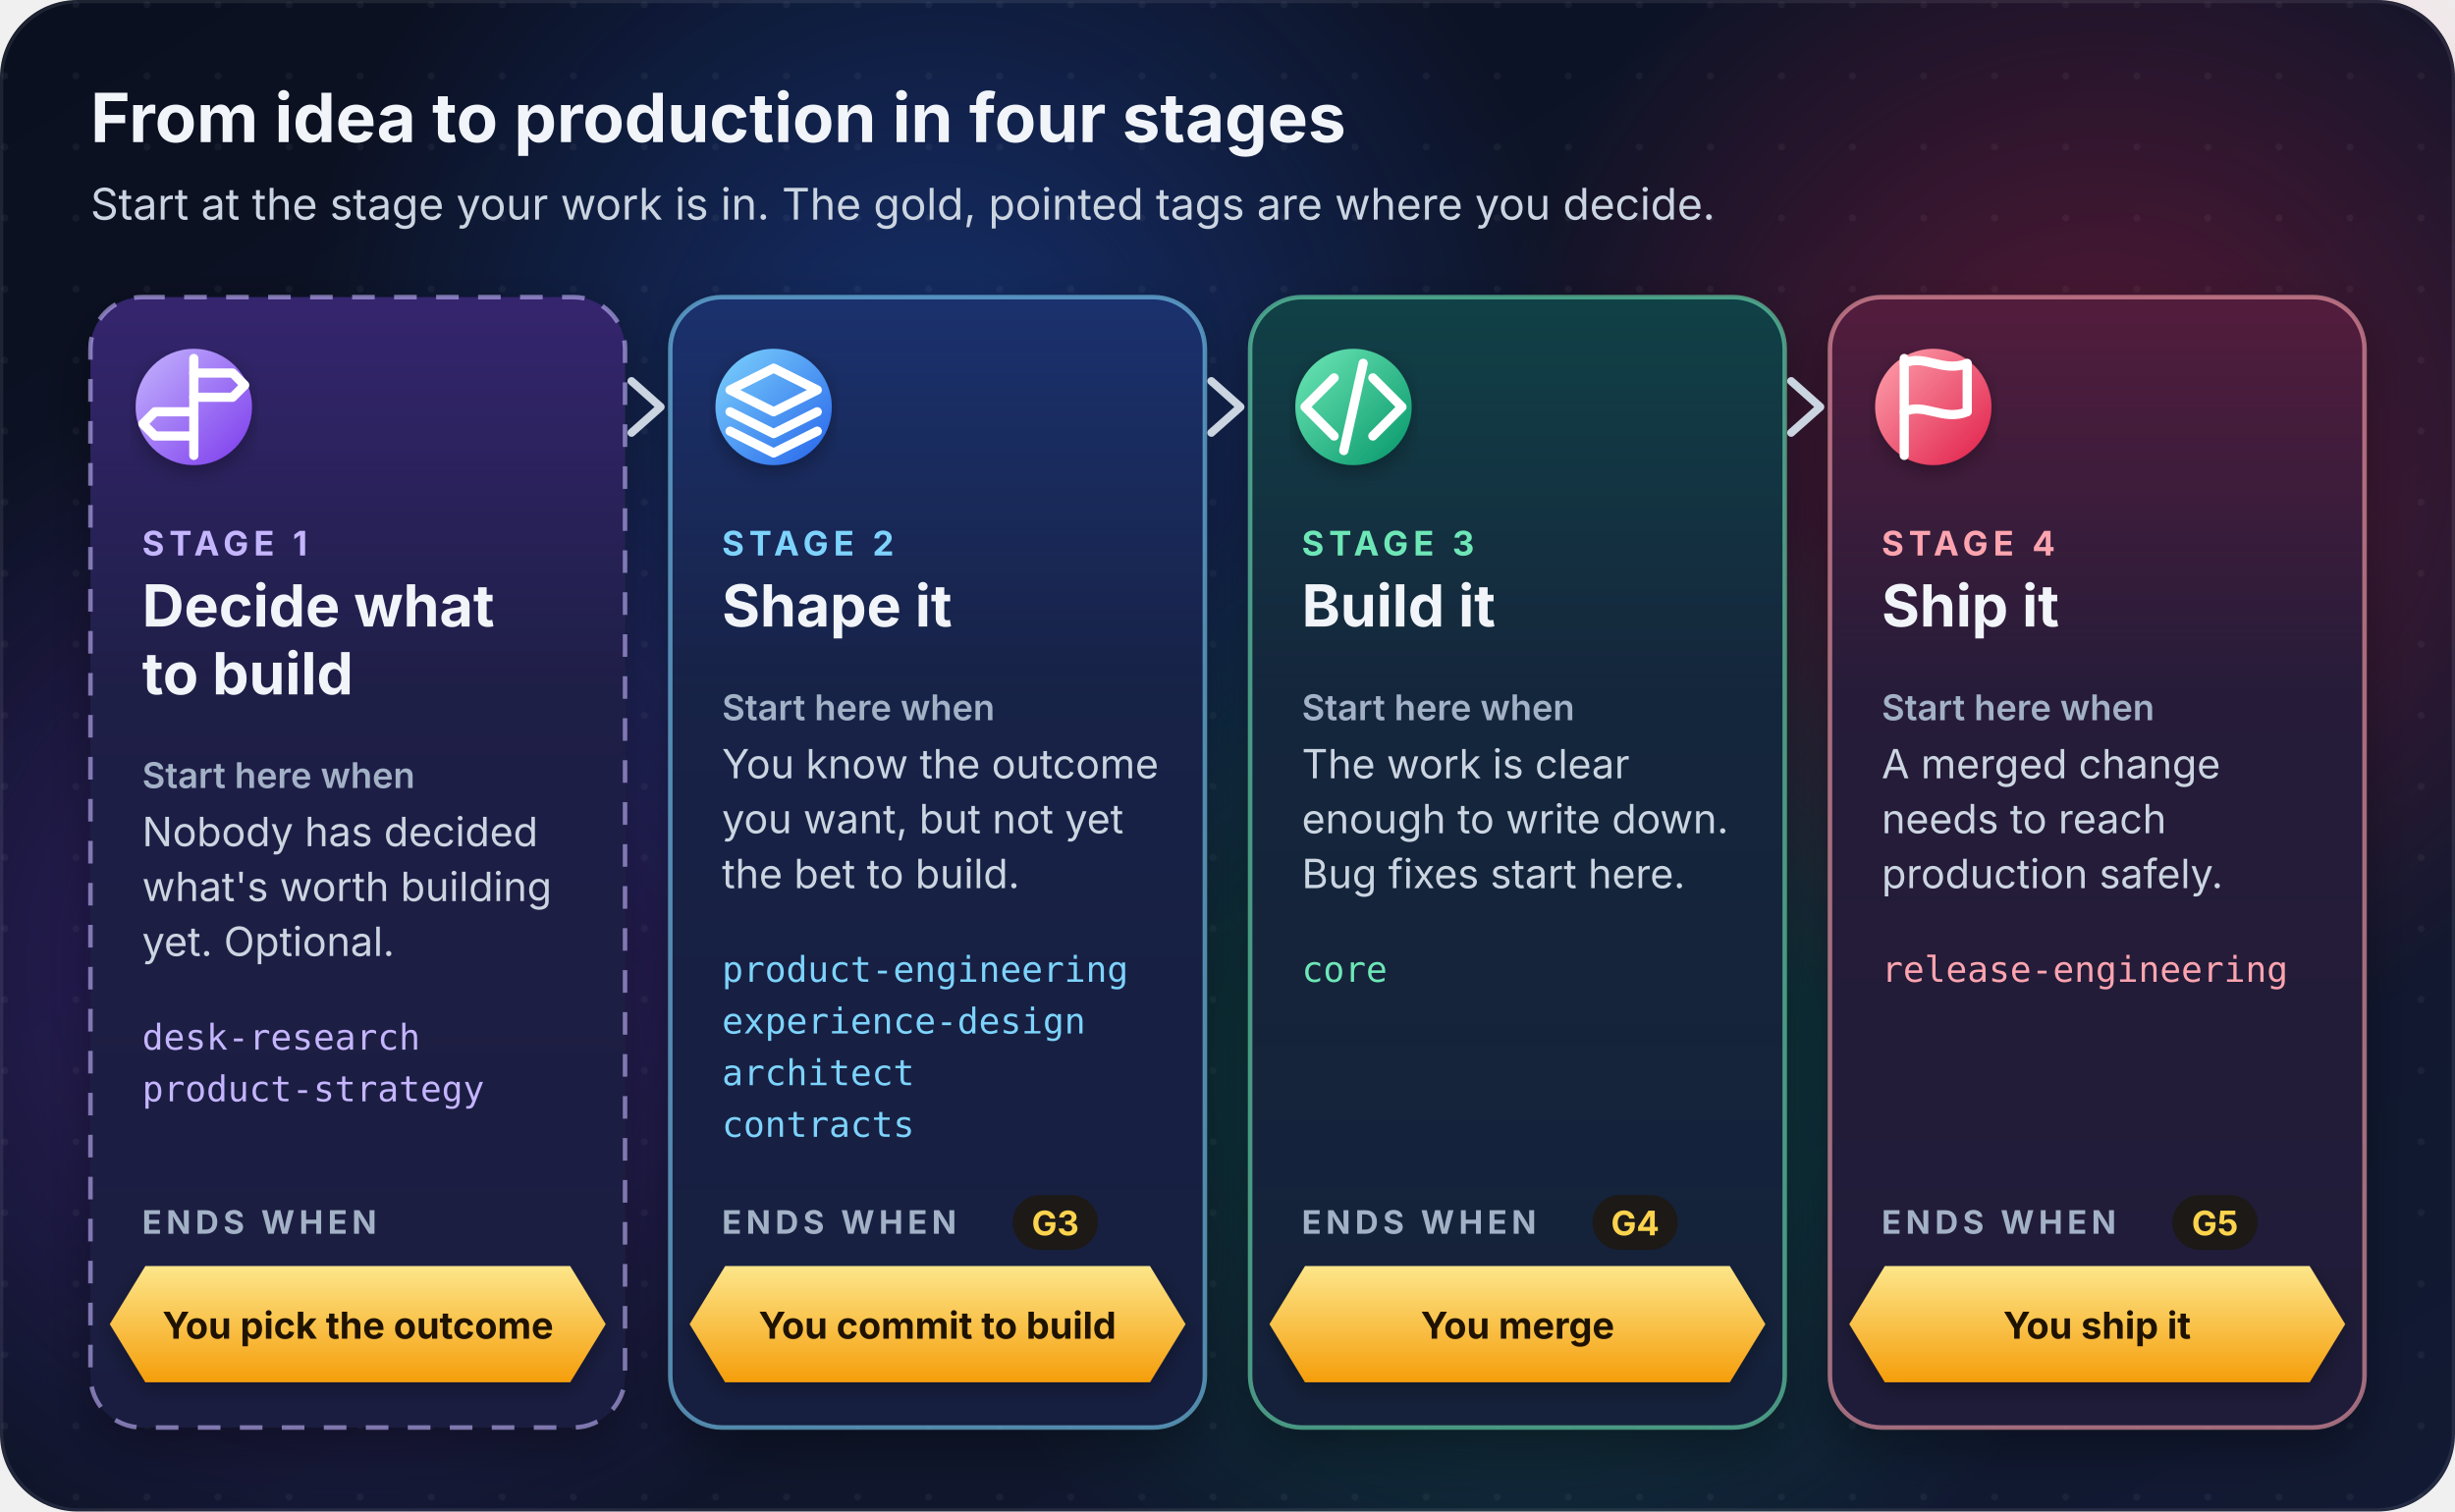
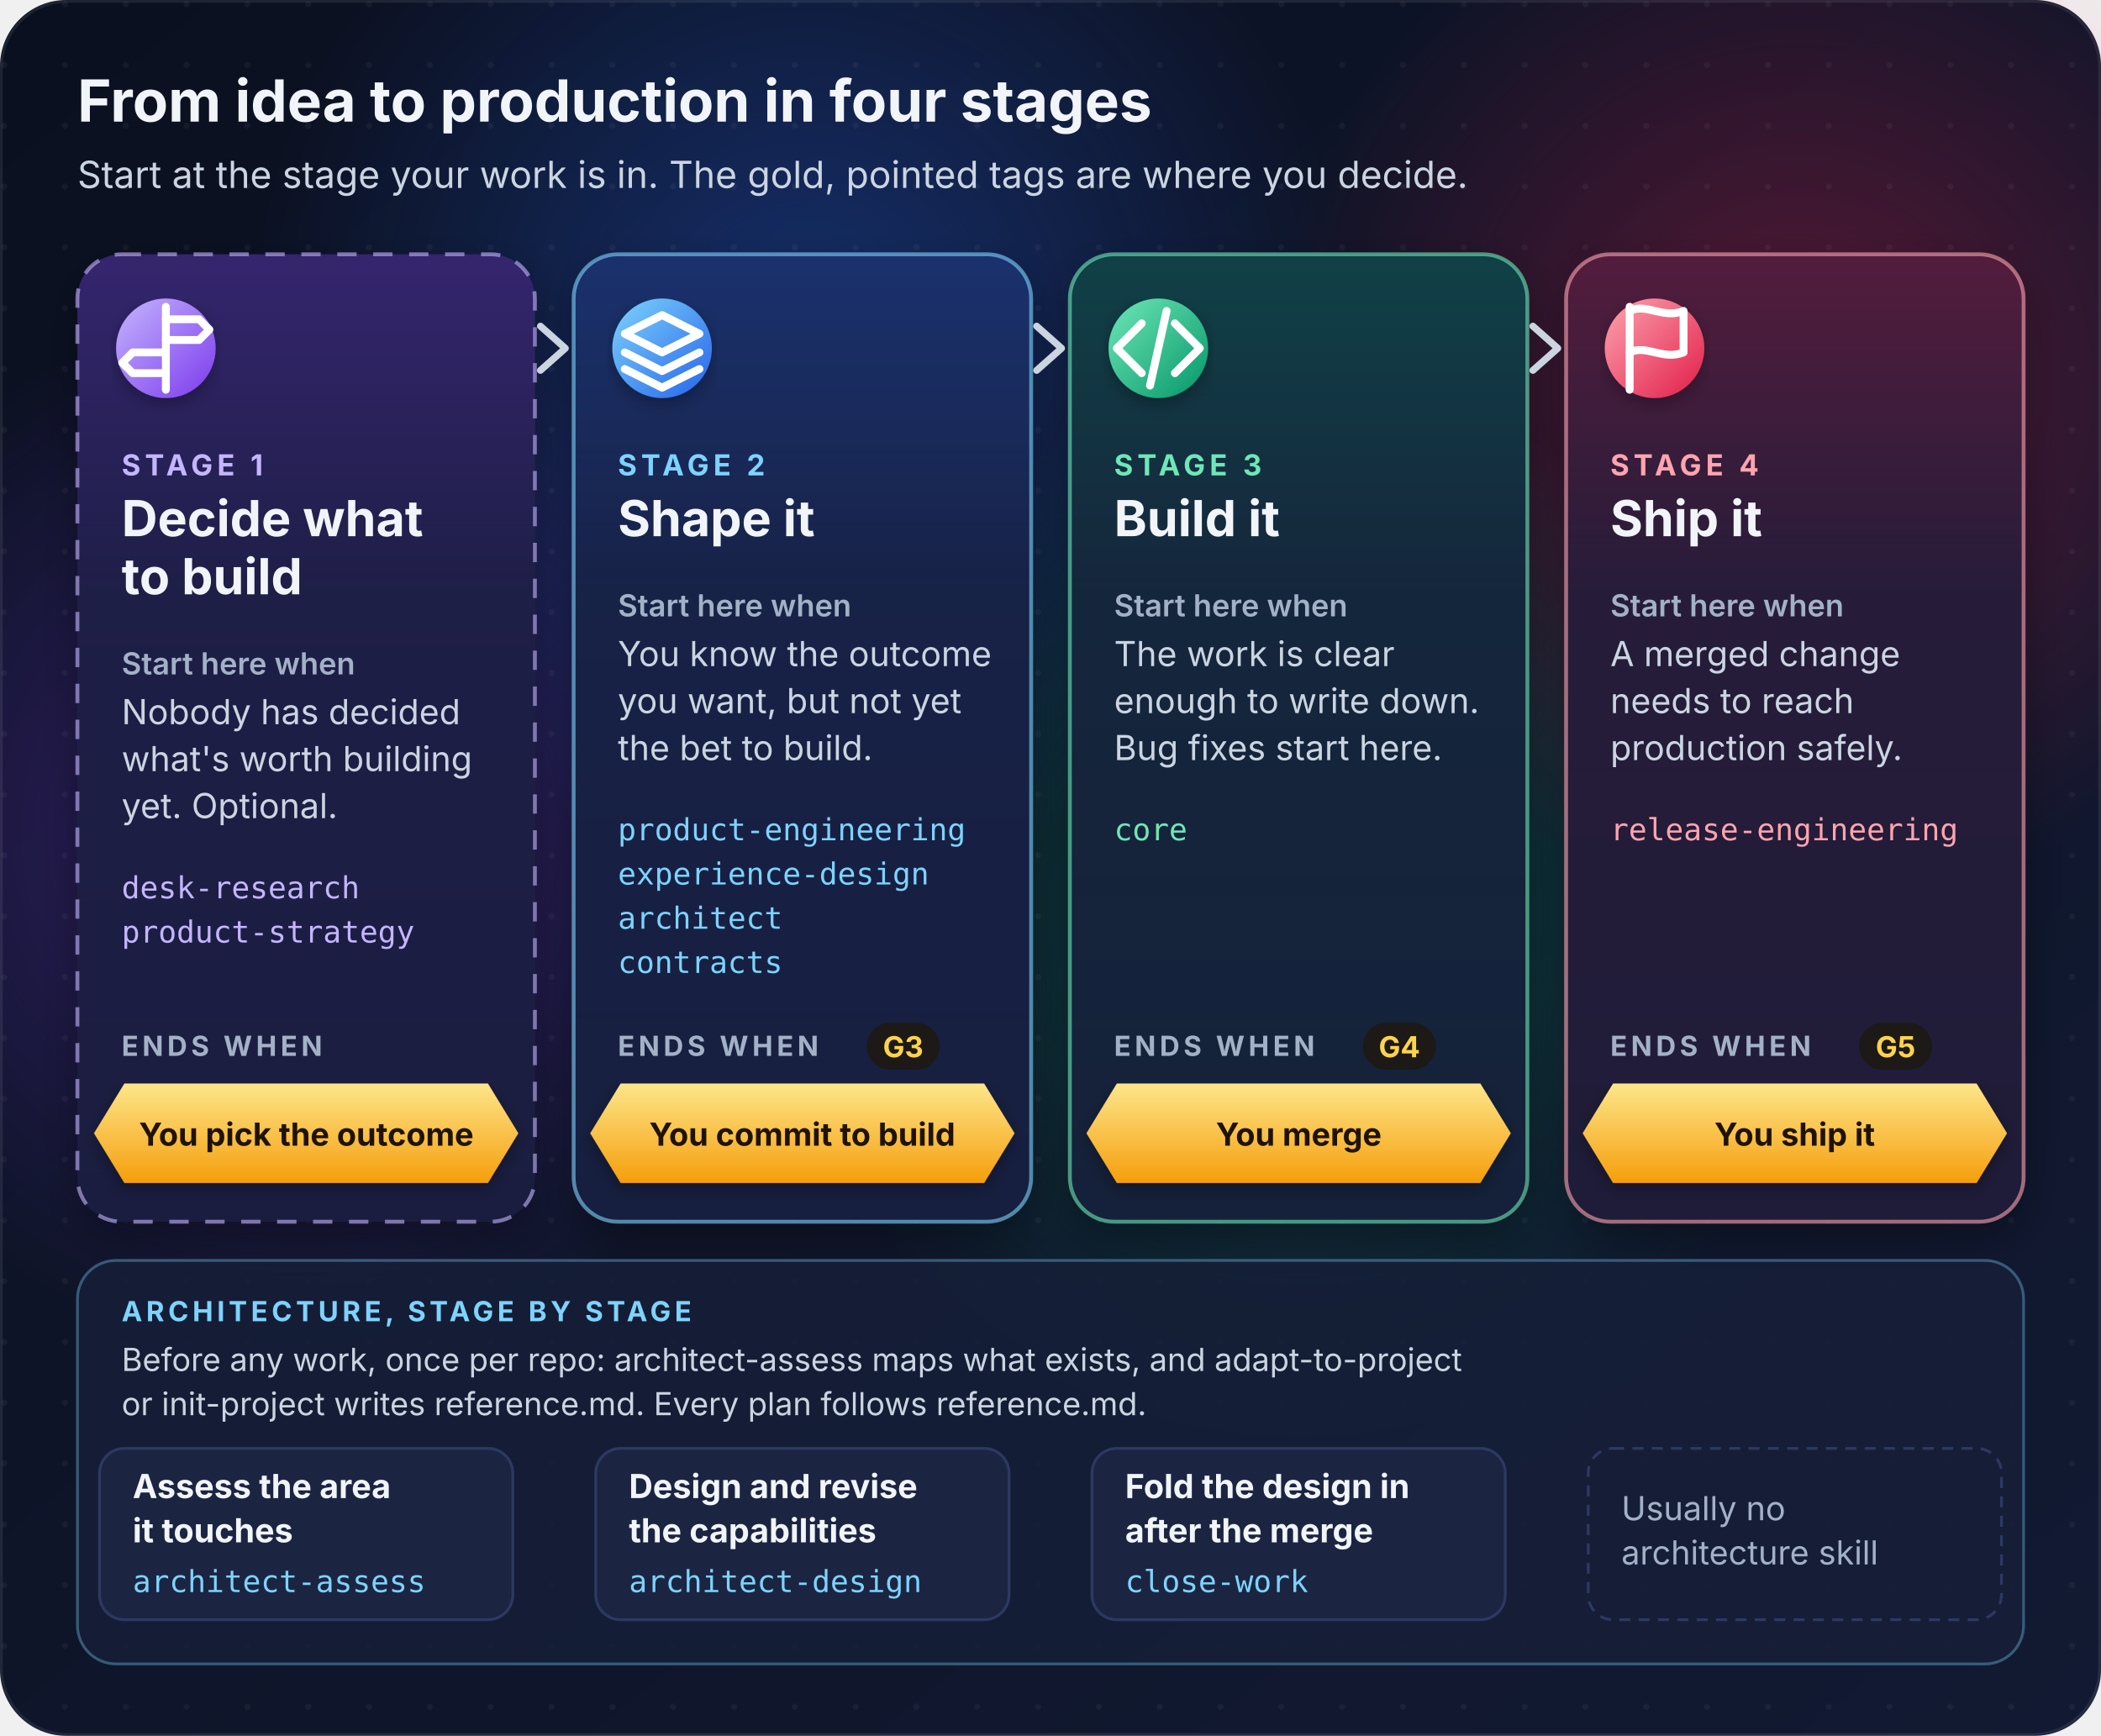
- <svg xmlns="http://www.w3.org/2000/svg" viewBox="0 0 760 468" width="760" height="468" role="img" aria-labelledby="ot od">
+ <svg xmlns="http://www.w3.org/2000/svg" viewBox="0 0 760 628" width="760" height="628" role="img" aria-labelledby="ot od">
  <defs>
    <linearGradient id="bg" x1="0" y1="0" x2="1" y2="1">
      <stop offset="0" stop-color="#0b1020" />
      <stop offset="1" stop-color="#121a33" />
    </linearGradient>
    <linearGradient id="gold" x1="0" y1="0" x2="0" y2="1">
      <stop offset="0" stop-color="#fde68a" />
      <stop offset="1" stop-color="#f59e0b" />
    </linearGradient>
    <pattern id="dots" width="22" height="22" patternUnits="userSpaceOnUse">
      <circle cx="1.5" cy="1.5" r="1.1" fill="#ffffff" fill-opacity="0.045" />
    </pattern>
    <filter id="lift" x="-10%" y="-10%" width="120%" height="140%">
      <feDropShadow dx="0" dy="6" stdDeviation="8" flood-color="#000000" flood-opacity="0.35" />
    </filter>
    <filter id="soft" x="-5%" y="-5%" width="110%" height="130%">
      <feDropShadow dx="0" dy="2" stdDeviation="3" flood-color="#000000" flood-opacity="0.3" />
    </filter>
    <marker id="arrow" viewBox="0 0 10 10" refX="8" refY="5" markerWidth="6" markerHeight="6" orient="auto">
      <path d="M0,0 L10,5 L0,10 z" fill="#7083a3" />
    </marker>
    <linearGradient id="g-decide" x1="0" y1="0" x2="1" y2="1">
      <stop offset="0" stop-color="#c4b5fd" />
      <stop offset="1" stop-color="#7c3aed" />
    </linearGradient>
    <linearGradient id="col-decide" x1="0" y1="0" x2="0" y2="1">
      <stop offset="0" stop-color="#7c3aed" stop-opacity="0.30" />
      <stop offset="0.35" stop-color="#7c3aed" stop-opacity="0.08" />
      <stop offset="1" stop-color="#7c3aed" stop-opacity="0.04" />
    </linearGradient>
    <radialGradient id="glow-decide">
      <stop offset="0" stop-color="#7c3aed" stop-opacity="0.35" />
      <stop offset="1" stop-color="#7c3aed" stop-opacity="0" />
    </radialGradient>
    <marker id="arrow-decide" viewBox="0 0 10 10" refX="8" refY="5" markerWidth="6" markerHeight="6" orient="auto">
      <path d="M0,0 L10,5 L0,10 z" fill="#c4b5fd" />
    </marker>
    <linearGradient id="g-shape" x1="0" y1="0" x2="1" y2="1">
      <stop offset="0" stop-color="#7dd3fc" />
      <stop offset="1" stop-color="#2563eb" />
    </linearGradient>
    <linearGradient id="col-shape" x1="0" y1="0" x2="0" y2="1">
      <stop offset="0" stop-color="#2563eb" stop-opacity="0.30" />
      <stop offset="0.35" stop-color="#2563eb" stop-opacity="0.08" />
      <stop offset="1" stop-color="#2563eb" stop-opacity="0.04" />
    </linearGradient>
    <radialGradient id="glow-shape">
      <stop offset="0" stop-color="#2563eb" stop-opacity="0.35" />
      <stop offset="1" stop-color="#2563eb" stop-opacity="0" />
    </radialGradient>
    <marker id="arrow-shape" viewBox="0 0 10 10" refX="8" refY="5" markerWidth="6" markerHeight="6" orient="auto">
      <path d="M0,0 L10,5 L0,10 z" fill="#7dd3fc" />
    </marker>
    <linearGradient id="g-build" x1="0" y1="0" x2="1" y2="1">
      <stop offset="0" stop-color="#6ee7b7" />
      <stop offset="1" stop-color="#059669" />
    </linearGradient>
    <linearGradient id="col-build" x1="0" y1="0" x2="0" y2="1">
      <stop offset="0" stop-color="#059669" stop-opacity="0.30" />
      <stop offset="0.35" stop-color="#059669" stop-opacity="0.08" />
      <stop offset="1" stop-color="#059669" stop-opacity="0.04" />
    </linearGradient>
    <radialGradient id="glow-build">
      <stop offset="0" stop-color="#059669" stop-opacity="0.35" />
      <stop offset="1" stop-color="#059669" stop-opacity="0" />
    </radialGradient>
    <marker id="arrow-build" viewBox="0 0 10 10" refX="8" refY="5" markerWidth="6" markerHeight="6" orient="auto">
      <path d="M0,0 L10,5 L0,10 z" fill="#6ee7b7" />
    </marker>
    <linearGradient id="g-ship" x1="0" y1="0" x2="1" y2="1">
      <stop offset="0" stop-color="#fda4af" />
      <stop offset="1" stop-color="#e11d48" />
    </linearGradient>
    <linearGradient id="col-ship" x1="0" y1="0" x2="0" y2="1">
      <stop offset="0" stop-color="#e11d48" stop-opacity="0.30" />
      <stop offset="0.35" stop-color="#e11d48" stop-opacity="0.08" />
      <stop offset="1" stop-color="#e11d48" stop-opacity="0.04" />
    </linearGradient>
    <radialGradient id="glow-ship">
      <stop offset="0" stop-color="#e11d48" stop-opacity="0.35" />
      <stop offset="1" stop-color="#e11d48" stop-opacity="0" />
    </radialGradient>
    <marker id="arrow-ship" viewBox="0 0 10 10" refX="8" refY="5" markerWidth="6" markerHeight="6" orient="auto">
      <path d="M0,0 L10,5 L0,10 z" fill="#fda4af" />
    </marker>
  </defs>
-   <rect width="760" height="468" rx="24" fill="url(#bg)" />
+   <rect width="760" height="628" rx="24" fill="url(#bg)" />
  <circle cx="110" cy="300" r="190" fill="url(#glow-decide)" />
  <circle cx="290" cy="120" r="200" fill="url(#glow-shape)" />
  <circle cx="470" cy="330" r="190" fill="url(#glow-build)" />
  <circle cx="650" cy="140" r="190" fill="url(#glow-ship)" />
-   <rect width="760" height="468" rx="24" fill="url(#dots)" />
-   <rect x="0.5" y="0.5" width="759" height="467" rx="24" fill="none" stroke="#ffffff" stroke-opacity="0.08" />
+   <rect width="760" height="628" rx="24" fill="url(#dots)" />
+   <rect x="0.5" y="0.5" width="759" height="627" rx="24" fill="none" stroke="#ffffff" stroke-opacity="0.08" />
  <text x="28.0" y="44.0" font-family="Inter, -apple-system, BlinkMacSystemFont, 'Segoe UI', Roboto, Helvetica, Arial, sans-serif" font-size="21" font-weight="750" fill="#f1f5f9" text-anchor="start">From idea to production in four stages</text>
  <text x="28.0" y="68.0" font-family="Inter, -apple-system, BlinkMacSystemFont, 'Segoe UI', Roboto, Helvetica, Arial, sans-serif" font-size="13.5" font-weight="400" fill="#cbd5e1" text-anchor="start">Start at the stage your work is in. The gold, pointed tags are where you decide.</text>
  <rect x="28.0" y="92" width="165.5" height="350" rx="16" fill="#161f38" filter="url(#lift)" />
  <rect x="28.0" y="92" width="165.5" height="350" rx="16" fill="url(#col-decide)" stroke="#c4b5fd" stroke-opacity="0.6" stroke-width="1.4" stroke-dasharray="7 6" />
  <circle cx="60.0" cy="126" r="18" fill="url(#g-decide)" filter="url(#soft)" />
  <g transform="translate(60.0,126) scale(1.500)" fill="none" stroke="#ffffff" stroke-width="1.9" stroke-linecap="round" stroke-linejoin="round">
    <path d="M0,10 L0,-10" />
    <path d="M0,-7 L8,-7 L10.5,-4.5 L8,-2 L0,-2" />
    <path d="M0,1 L-8,1 L-10.5,3.5 L-8,6 L0,6" />
  </g>
  <text x="44.0" y="172.0" font-family="Inter, -apple-system, BlinkMacSystemFont, 'Segoe UI', Roboto, Helvetica, Arial, sans-serif" font-size="10.5" font-weight="700" fill="#c4b5fd" text-anchor="start" letter-spacing="1.6">STAGE 1</text>
  <text x="44.0" y="194.0" font-family="Inter, -apple-system, BlinkMacSystemFont, 'Segoe UI', Roboto, Helvetica, Arial, sans-serif" font-size="18" font-weight="750" fill="#f1f5f9" text-anchor="start">Decide what</text>
  <text x="44.0" y="215.0" font-family="Inter, -apple-system, BlinkMacSystemFont, 'Segoe UI', Roboto, Helvetica, Arial, sans-serif" font-size="18" font-weight="750" fill="#f1f5f9" text-anchor="start">to build</text>
  <text x="44.0" y="244.0" font-family="Inter, -apple-system, BlinkMacSystemFont, 'Segoe UI', Roboto, Helvetica, Arial, sans-serif" font-size="11" font-weight="600" fill="#a3b1c6" text-anchor="start">Start here when</text>
  <text x="44.0" y="262.0" font-family="Inter, -apple-system, BlinkMacSystemFont, 'Segoe UI', Roboto, Helvetica, Arial, sans-serif" font-size="12.5" font-weight="400" fill="#cbd5e1" text-anchor="start">Nobody has decided</text>
  <text x="44.0" y="279.0" font-family="Inter, -apple-system, BlinkMacSystemFont, 'Segoe UI', Roboto, Helvetica, Arial, sans-serif" font-size="12.5" font-weight="400" fill="#cbd5e1" text-anchor="start">what's worth building</text>
  <text x="44.0" y="296.0" font-family="Inter, -apple-system, BlinkMacSystemFont, 'Segoe UI', Roboto, Helvetica, Arial, sans-serif" font-size="12.5" font-weight="400" fill="#cbd5e1" text-anchor="start">yet. Optional.</text>
  <text x="44.0" y="325.0" font-family="'JetBrains Mono', ui-monospace, SFMono-Regular, Menlo, Consolas, monospace" font-size="11" font-weight="400" fill="#c4b5fd" text-anchor="start">desk-research</text>
  <text x="44.0" y="341.0" font-family="'JetBrains Mono', ui-monospace, SFMono-Regular, Menlo, Consolas, monospace" font-size="11" font-weight="400" fill="#c4b5fd" text-anchor="start">product-strategy</text>
  <text x="44.0" y="382.0" font-family="Inter, -apple-system, BlinkMacSystemFont, 'Segoe UI', Roboto, Helvetica, Arial, sans-serif" font-size="10" font-weight="700" fill="#a3b1c6" text-anchor="start" letter-spacing="1.4">ENDS WHEN</text>
  <polygon points="34.0,410.0 45.0,392 176.5,392 187.5,410.0 176.5,428 45.0,428" fill="url(#gold)" filter="url(#soft)" />
  <text x="110.8" y="414.5" font-family="Inter, -apple-system, BlinkMacSystemFont, 'Segoe UI', Roboto, Helvetica, Arial, sans-serif" font-size="11.5" font-weight="700" fill="#1f1300" text-anchor="middle">You pick the outcome</text>
  <rect x="207.5" y="92" width="165.5" height="350" rx="16" fill="#161f38" filter="url(#lift)" />
  <rect x="207.5" y="92" width="165.5" height="350" rx="16" fill="url(#col-shape)" stroke="#7dd3fc" stroke-opacity="0.6" stroke-width="1.4" />
  <circle cx="239.5" cy="126" r="18" fill="url(#g-shape)" filter="url(#soft)" />
  <g transform="translate(239.5,126) scale(1.500)" fill="none" stroke="#ffffff" stroke-width="1.9" stroke-linecap="round" stroke-linejoin="round">
    <path d="M0,-8 L9,-3.5 L0,1 L-9,-3.5 Z" />
    <path d="M-9,1 L0,5.5 L9,1" />
    <path d="M-9,5 L0,9.5 L9,5" />
  </g>
  <text x="223.5" y="172.0" font-family="Inter, -apple-system, BlinkMacSystemFont, 'Segoe UI', Roboto, Helvetica, Arial, sans-serif" font-size="10.5" font-weight="700" fill="#7dd3fc" text-anchor="start" letter-spacing="1.6">STAGE 2</text>
  <text x="223.5" y="194.0" font-family="Inter, -apple-system, BlinkMacSystemFont, 'Segoe UI', Roboto, Helvetica, Arial, sans-serif" font-size="18" font-weight="750" fill="#f1f5f9" text-anchor="start">Shape it</text>
  <text x="223.5" y="223.0" font-family="Inter, -apple-system, BlinkMacSystemFont, 'Segoe UI', Roboto, Helvetica, Arial, sans-serif" font-size="11" font-weight="600" fill="#a3b1c6" text-anchor="start">Start here when</text>
  <text x="223.5" y="241.0" font-family="Inter, -apple-system, BlinkMacSystemFont, 'Segoe UI', Roboto, Helvetica, Arial, sans-serif" font-size="12.5" font-weight="400" fill="#cbd5e1" text-anchor="start">You know the outcome</text>
  <text x="223.5" y="258.0" font-family="Inter, -apple-system, BlinkMacSystemFont, 'Segoe UI', Roboto, Helvetica, Arial, sans-serif" font-size="12.5" font-weight="400" fill="#cbd5e1" text-anchor="start">you want, but not yet</text>
  <text x="223.5" y="275.0" font-family="Inter, -apple-system, BlinkMacSystemFont, 'Segoe UI', Roboto, Helvetica, Arial, sans-serif" font-size="12.5" font-weight="400" fill="#cbd5e1" text-anchor="start">the bet to build.</text>
  <text x="223.5" y="304.0" font-family="'JetBrains Mono', ui-monospace, SFMono-Regular, Menlo, Consolas, monospace" font-size="11" font-weight="400" fill="#7dd3fc" text-anchor="start">product-engineering</text>
  <text x="223.5" y="320.0" font-family="'JetBrains Mono', ui-monospace, SFMono-Regular, Menlo, Consolas, monospace" font-size="11" font-weight="400" fill="#7dd3fc" text-anchor="start">experience-design</text>
  <text x="223.5" y="336.0" font-family="'JetBrains Mono', ui-monospace, SFMono-Regular, Menlo, Consolas, monospace" font-size="11" font-weight="400" fill="#7dd3fc" text-anchor="start">architect</text>
  <text x="223.5" y="352.0" font-family="'JetBrains Mono', ui-monospace, SFMono-Regular, Menlo, Consolas, monospace" font-size="11" font-weight="400" fill="#7dd3fc" text-anchor="start">contracts</text>
  <text x="223.5" y="382.0" font-family="Inter, -apple-system, BlinkMacSystemFont, 'Segoe UI', Roboto, Helvetica, Arial, sans-serif" font-size="10" font-weight="700" fill="#a3b1c6" text-anchor="start" letter-spacing="1.4">ENDS WHEN</text>
  <rect x="313.5" y="370.0" width="26.4" height="17" rx="8.5" fill="#1c1917" />
  <text x="326.7" y="382.5" font-family="Inter, -apple-system, BlinkMacSystemFont, 'Segoe UI', Roboto, Helvetica, Arial, sans-serif" font-size="10.5" font-weight="700" fill="#fcd34d" text-anchor="middle">G3</text>
  <polygon points="213.5,410.0 224.5,392 356.0,392 367.0,410.0 356.0,428 224.5,428" fill="url(#gold)" filter="url(#soft)" />
  <text x="290.2" y="414.5" font-family="Inter, -apple-system, BlinkMacSystemFont, 'Segoe UI', Roboto, Helvetica, Arial, sans-serif" font-size="11.5" font-weight="700" fill="#1f1300" text-anchor="middle">You commit to build</text>
  <rect x="387.0" y="92" width="165.5" height="350" rx="16" fill="#161f38" filter="url(#lift)" />
  <rect x="387.0" y="92" width="165.5" height="350" rx="16" fill="url(#col-build)" stroke="#6ee7b7" stroke-opacity="0.6" stroke-width="1.4" />
  <circle cx="419.0" cy="126" r="18" fill="url(#g-build)" filter="url(#soft)" />
  <g transform="translate(419.0,126) scale(1.500)" fill="none" stroke="#ffffff" stroke-width="1.9" stroke-linecap="round" stroke-linejoin="round">
    <path d="M-4,-6 L-10,0 L-4,6" />
    <path d="M4,-6 L10,0 L4,6" />
    <path d="M2,-9 L-2,9" />
  </g>
  <text x="403.0" y="172.0" font-family="Inter, -apple-system, BlinkMacSystemFont, 'Segoe UI', Roboto, Helvetica, Arial, sans-serif" font-size="10.5" font-weight="700" fill="#6ee7b7" text-anchor="start" letter-spacing="1.6">STAGE 3</text>
  <text x="403.0" y="194.0" font-family="Inter, -apple-system, BlinkMacSystemFont, 'Segoe UI', Roboto, Helvetica, Arial, sans-serif" font-size="18" font-weight="750" fill="#f1f5f9" text-anchor="start">Build it</text>
  <text x="403.0" y="223.0" font-family="Inter, -apple-system, BlinkMacSystemFont, 'Segoe UI', Roboto, Helvetica, Arial, sans-serif" font-size="11" font-weight="600" fill="#a3b1c6" text-anchor="start">Start here when</text>
  <text x="403.0" y="241.0" font-family="Inter, -apple-system, BlinkMacSystemFont, 'Segoe UI', Roboto, Helvetica, Arial, sans-serif" font-size="12.5" font-weight="400" fill="#cbd5e1" text-anchor="start">The work is clear</text>
  <text x="403.0" y="258.0" font-family="Inter, -apple-system, BlinkMacSystemFont, 'Segoe UI', Roboto, Helvetica, Arial, sans-serif" font-size="12.5" font-weight="400" fill="#cbd5e1" text-anchor="start">enough to write down.</text>
  <text x="403.0" y="275.0" font-family="Inter, -apple-system, BlinkMacSystemFont, 'Segoe UI', Roboto, Helvetica, Arial, sans-serif" font-size="12.5" font-weight="400" fill="#cbd5e1" text-anchor="start">Bug fixes start here.</text>
  <text x="403.0" y="304.0" font-family="'JetBrains Mono', ui-monospace, SFMono-Regular, Menlo, Consolas, monospace" font-size="11" font-weight="400" fill="#6ee7b7" text-anchor="start">core</text>
  <text x="403.0" y="382.0" font-family="Inter, -apple-system, BlinkMacSystemFont, 'Segoe UI', Roboto, Helvetica, Arial, sans-serif" font-size="10" font-weight="700" fill="#a3b1c6" text-anchor="start" letter-spacing="1.4">ENDS WHEN</text>
  <rect x="493.0" y="370.0" width="26.4" height="17" rx="8.5" fill="#1c1917" />
  <text x="506.2" y="382.5" font-family="Inter, -apple-system, BlinkMacSystemFont, 'Segoe UI', Roboto, Helvetica, Arial, sans-serif" font-size="10.5" font-weight="700" fill="#fcd34d" text-anchor="middle">G4</text>
  <polygon points="393.0,410.0 404.0,392 535.5,392 546.5,410.0 535.5,428 404.0,428" fill="url(#gold)" filter="url(#soft)" />
  <text x="469.8" y="414.5" font-family="Inter, -apple-system, BlinkMacSystemFont, 'Segoe UI', Roboto, Helvetica, Arial, sans-serif" font-size="11.5" font-weight="700" fill="#1f1300" text-anchor="middle">You merge</text>
  <rect x="566.5" y="92" width="165.5" height="350" rx="16" fill="#161f38" filter="url(#lift)" />
  <rect x="566.5" y="92" width="165.5" height="350" rx="16" fill="url(#col-ship)" stroke="#fda4af" stroke-opacity="0.6" stroke-width="1.4" />
  <circle cx="598.5" cy="126" r="18" fill="url(#g-ship)" filter="url(#soft)" />
  <g transform="translate(598.5,126) scale(1.500)" fill="none" stroke="#ffffff" stroke-width="1.9" stroke-linecap="round" stroke-linejoin="round">
    <path d="M-6,10 L-6,-10" />
    <path d="M-6,-9 C-2,-11 2,-7 7,-9 L7,1 C2,3 -2,-1 -6,1" />
  </g>
  <text x="582.5" y="172.0" font-family="Inter, -apple-system, BlinkMacSystemFont, 'Segoe UI', Roboto, Helvetica, Arial, sans-serif" font-size="10.5" font-weight="700" fill="#fda4af" text-anchor="start" letter-spacing="1.6">STAGE 4</text>
  <text x="582.5" y="194.0" font-family="Inter, -apple-system, BlinkMacSystemFont, 'Segoe UI', Roboto, Helvetica, Arial, sans-serif" font-size="18" font-weight="750" fill="#f1f5f9" text-anchor="start">Ship it</text>
  <text x="582.5" y="223.0" font-family="Inter, -apple-system, BlinkMacSystemFont, 'Segoe UI', Roboto, Helvetica, Arial, sans-serif" font-size="11" font-weight="600" fill="#a3b1c6" text-anchor="start">Start here when</text>
  <text x="582.5" y="241.0" font-family="Inter, -apple-system, BlinkMacSystemFont, 'Segoe UI', Roboto, Helvetica, Arial, sans-serif" font-size="12.5" font-weight="400" fill="#cbd5e1" text-anchor="start">A merged change</text>
  <text x="582.5" y="258.0" font-family="Inter, -apple-system, BlinkMacSystemFont, 'Segoe UI', Roboto, Helvetica, Arial, sans-serif" font-size="12.5" font-weight="400" fill="#cbd5e1" text-anchor="start">needs to reach</text>
  <text x="582.5" y="275.0" font-family="Inter, -apple-system, BlinkMacSystemFont, 'Segoe UI', Roboto, Helvetica, Arial, sans-serif" font-size="12.5" font-weight="400" fill="#cbd5e1" text-anchor="start">production safely.</text>
  <text x="582.5" y="304.0" font-family="'JetBrains Mono', ui-monospace, SFMono-Regular, Menlo, Consolas, monospace" font-size="11" font-weight="400" fill="#fda4af" text-anchor="start">release-engineering</text>
  <text x="582.5" y="382.0" font-family="Inter, -apple-system, BlinkMacSystemFont, 'Segoe UI', Roboto, Helvetica, Arial, sans-serif" font-size="10" font-weight="700" fill="#a3b1c6" text-anchor="start" letter-spacing="1.4">ENDS WHEN</text>
  <rect x="672.5" y="370.0" width="26.4" height="17" rx="8.5" fill="#1c1917" />
  <text x="685.7" y="382.5" font-family="Inter, -apple-system, BlinkMacSystemFont, 'Segoe UI', Roboto, Helvetica, Arial, sans-serif" font-size="10.5" font-weight="700" fill="#fcd34d" text-anchor="middle">G5</text>
  <polygon points="572.5,410.0 583.5,392 715.0,392 726.0,410.0 715.0,428 583.5,428" fill="url(#gold)" filter="url(#soft)" />
  <text x="649.2" y="414.5" font-family="Inter, -apple-system, BlinkMacSystemFont, 'Segoe UI', Roboto, Helvetica, Arial, sans-serif" font-size="11.5" font-weight="700" fill="#1f1300" text-anchor="middle">You ship it</text>
  <path d="M195.5,118 L204.5,126 L195.5,134" fill="none" stroke="#cbd5e1" stroke-width="2.5" stroke-linecap="round" stroke-linejoin="round" />
  <path d="M375.0,118 L384.0,126 L375.0,134" fill="none" stroke="#cbd5e1" stroke-width="2.5" stroke-linecap="round" stroke-linejoin="round" />
  <path d="M554.5,118 L563.5,126 L554.5,134" fill="none" stroke="#cbd5e1" stroke-width="2.5" stroke-linecap="round" stroke-linejoin="round" />
+   <rect x="28" y="456" width="704" height="146" rx="14" fill="#161f38" fill-opacity="0.85" stroke="#7dd3fc" stroke-opacity="0.35" />
+   <text x="44.0" y="478.0" font-family="Inter, -apple-system, BlinkMacSystemFont, 'Segoe UI', Roboto, Helvetica, Arial, sans-serif" font-size="10" font-weight="700" fill="#7dd3fc" text-anchor="start" letter-spacing="1.4">ARCHITECTURE, STAGE BY STAGE</text>
+   <text x="44.0" y="496.0" font-family="Inter, -apple-system, BlinkMacSystemFont, 'Segoe UI', Roboto, Helvetica, Arial, sans-serif" font-size="11.5" font-weight="400" fill="#cbd5e1" text-anchor="start">Before any work, once per repo: architect-assess maps what exists, and adapt-to-project</text>
+   <text x="44.0" y="512.0" font-family="Inter, -apple-system, BlinkMacSystemFont, 'Segoe UI', Roboto, Helvetica, Arial, sans-serif" font-size="11.5" font-weight="400" fill="#cbd5e1" text-anchor="start">or init-project writes reference.md. Every plan follows reference.md.</text>
+   <rect x="36.0" y="524" width="149.5" height="62" rx="9" fill="#1b2542" stroke="#2c3963" />
+   <text x="48.0" y="542.0" font-family="Inter, -apple-system, BlinkMacSystemFont, 'Segoe UI', Roboto, Helvetica, Arial, sans-serif" font-size="12" font-weight="650" fill="#f1f5f9" text-anchor="start">Assess the area</text>
+   <text x="48.0" y="558.0" font-family="Inter, -apple-system, BlinkMacSystemFont, 'Segoe UI', Roboto, Helvetica, Arial, sans-serif" font-size="12" font-weight="650" fill="#f1f5f9" text-anchor="start">it touches</text>
+   <text x="48.0" y="576.0" font-family="'JetBrains Mono', ui-monospace, SFMono-Regular, Menlo, Consolas, monospace" font-size="11" font-weight="400" fill="#7dd3fc" text-anchor="start">architect-assess</text>
+   <rect x="215.5" y="524" width="149.5" height="62" rx="9" fill="#1b2542" stroke="#2c3963" />
+   <text x="227.5" y="542.0" font-family="Inter, -apple-system, BlinkMacSystemFont, 'Segoe UI', Roboto, Helvetica, Arial, sans-serif" font-size="12" font-weight="650" fill="#f1f5f9" text-anchor="start">Design and revise</text>
+   <text x="227.5" y="558.0" font-family="Inter, -apple-system, BlinkMacSystemFont, 'Segoe UI', Roboto, Helvetica, Arial, sans-serif" font-size="12" font-weight="650" fill="#f1f5f9" text-anchor="start">the capabilities</text>
+   <text x="227.5" y="576.0" font-family="'JetBrains Mono', ui-monospace, SFMono-Regular, Menlo, Consolas, monospace" font-size="11" font-weight="400" fill="#7dd3fc" text-anchor="start">architect-design</text>
+   <rect x="395.0" y="524" width="149.5" height="62" rx="9" fill="#1b2542" stroke="#2c3963" />
+   <text x="407.0" y="542.0" font-family="Inter, -apple-system, BlinkMacSystemFont, 'Segoe UI', Roboto, Helvetica, Arial, sans-serif" font-size="12" font-weight="650" fill="#f1f5f9" text-anchor="start">Fold the design in</text>
+   <text x="407.0" y="558.0" font-family="Inter, -apple-system, BlinkMacSystemFont, 'Segoe UI', Roboto, Helvetica, Arial, sans-serif" font-size="12" font-weight="650" fill="#f1f5f9" text-anchor="start">after the merge</text>
+   <text x="407.0" y="576.0" font-family="'JetBrains Mono', ui-monospace, SFMono-Regular, Menlo, Consolas, monospace" font-size="11" font-weight="400" fill="#7dd3fc" text-anchor="start">close-work</text>
+   <rect x="574.5" y="524" width="149.5" height="62" rx="9" fill="none" stroke="#2c3963" stroke-dasharray="4 3" />
+   <text x="586.5" y="550.0" font-family="Inter, -apple-system, BlinkMacSystemFont, 'Segoe UI', Roboto, Helvetica, Arial, sans-serif" font-size="12" font-weight="400" fill="#a3b1c6" text-anchor="start">Usually no</text>
+   <text x="586.5" y="566.0" font-family="Inter, -apple-system, BlinkMacSystemFont, 'Segoe UI', Roboto, Helvetica, Arial, sans-serif" font-size="12" font-weight="400" fill="#a3b1c6" text-anchor="start">architecture skill</text>
</svg>
